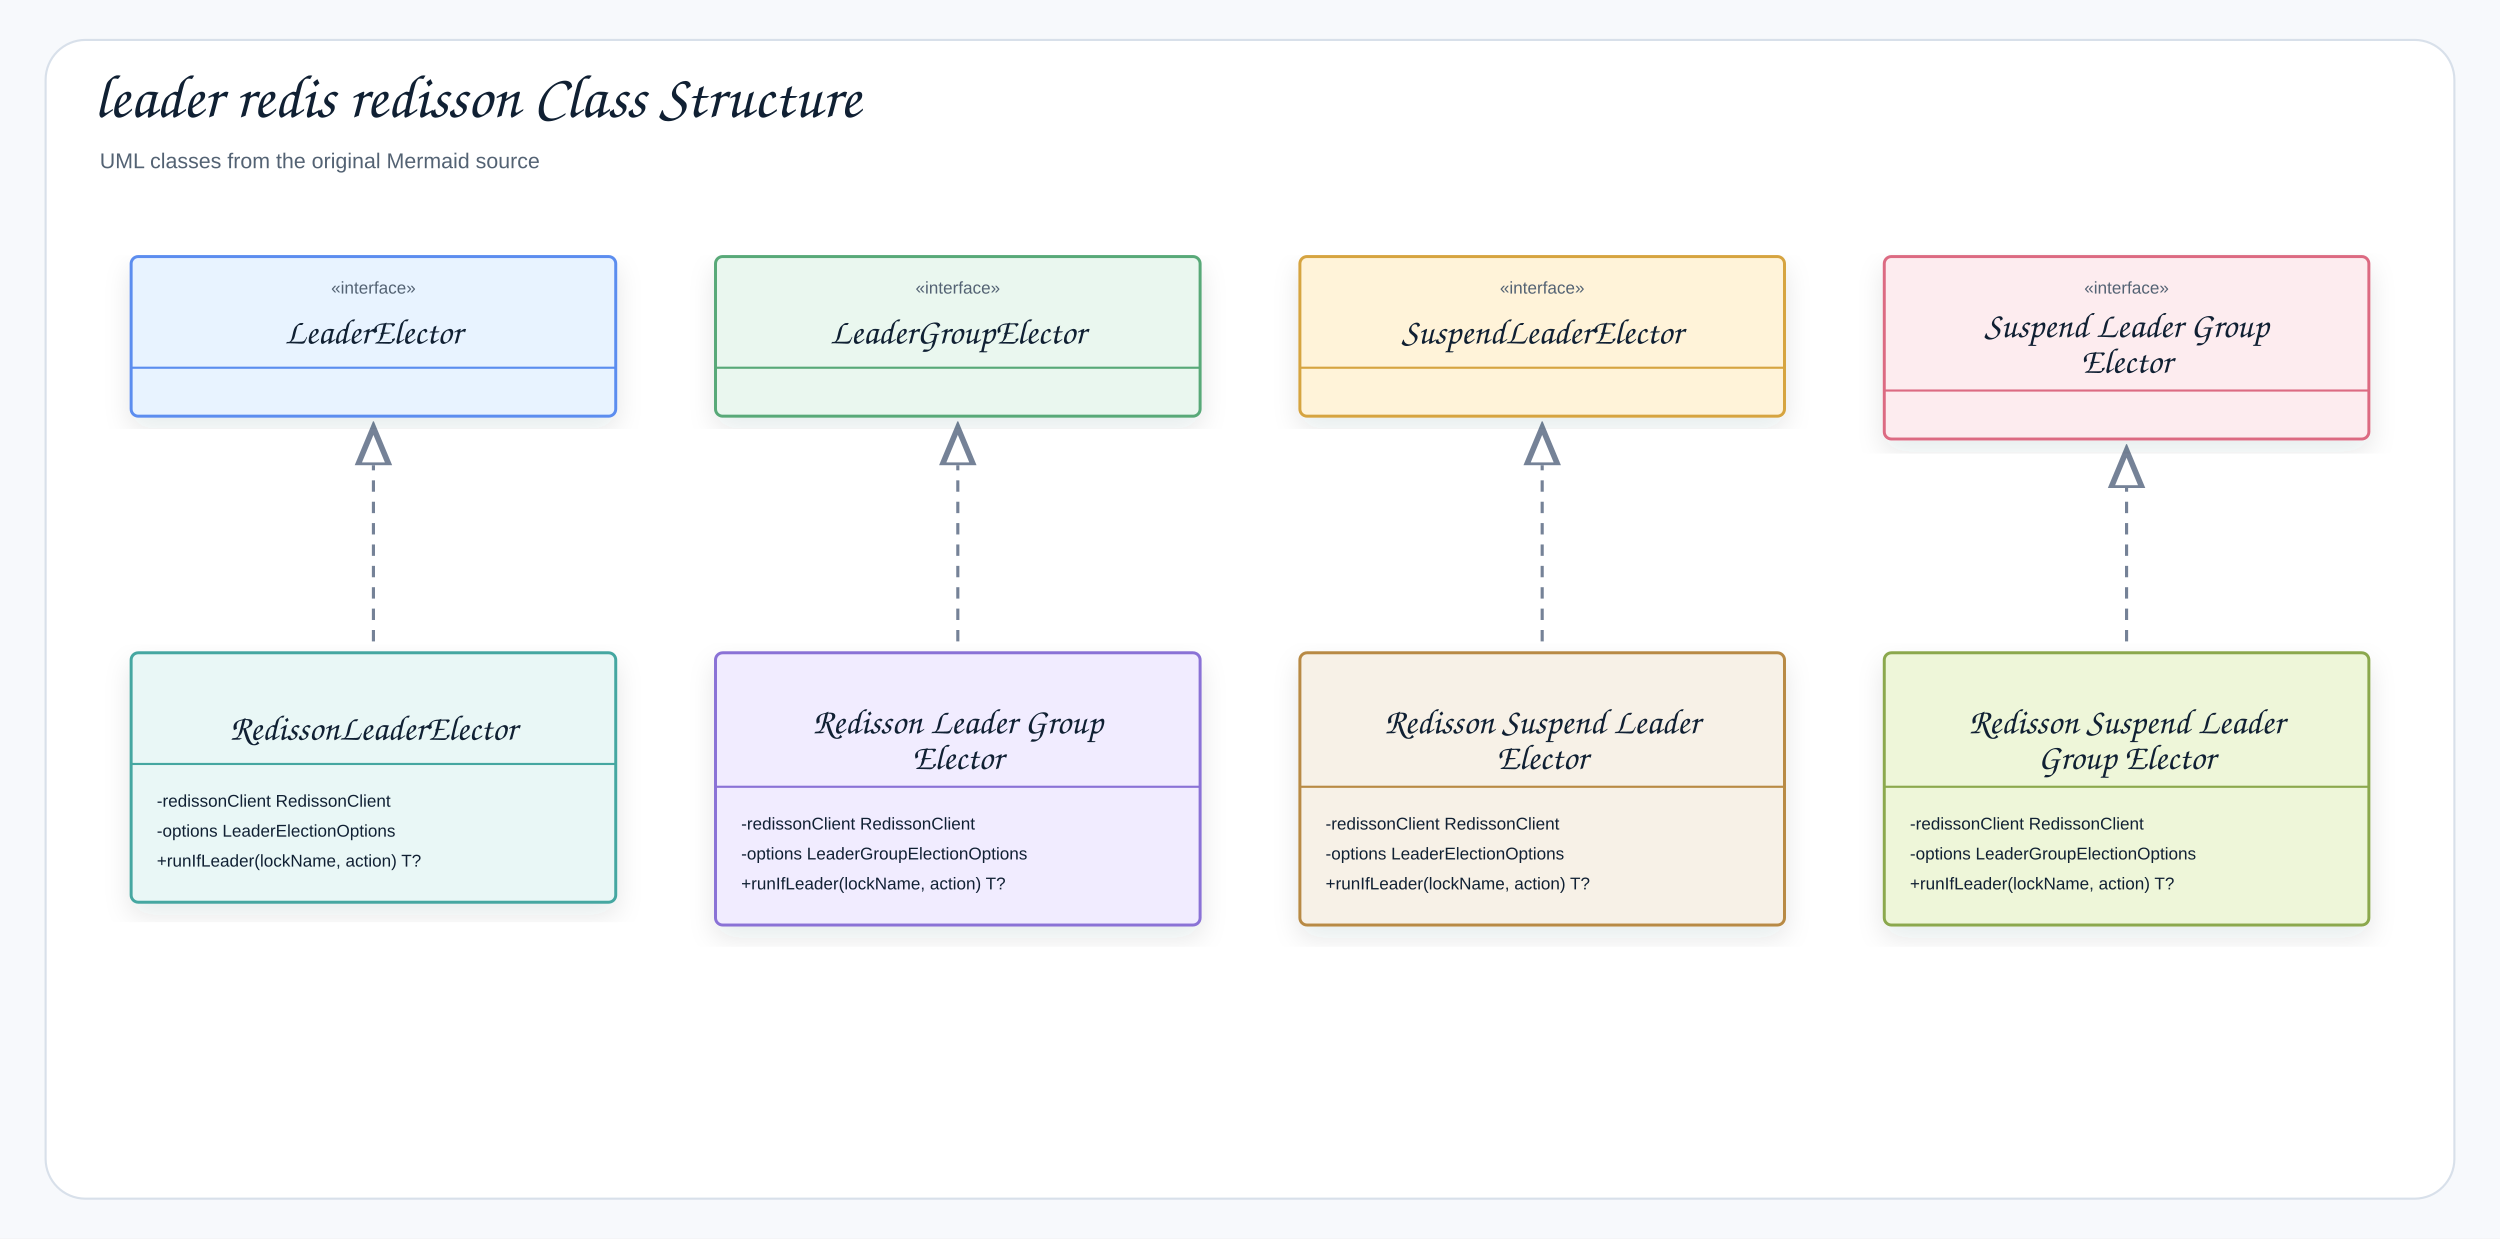
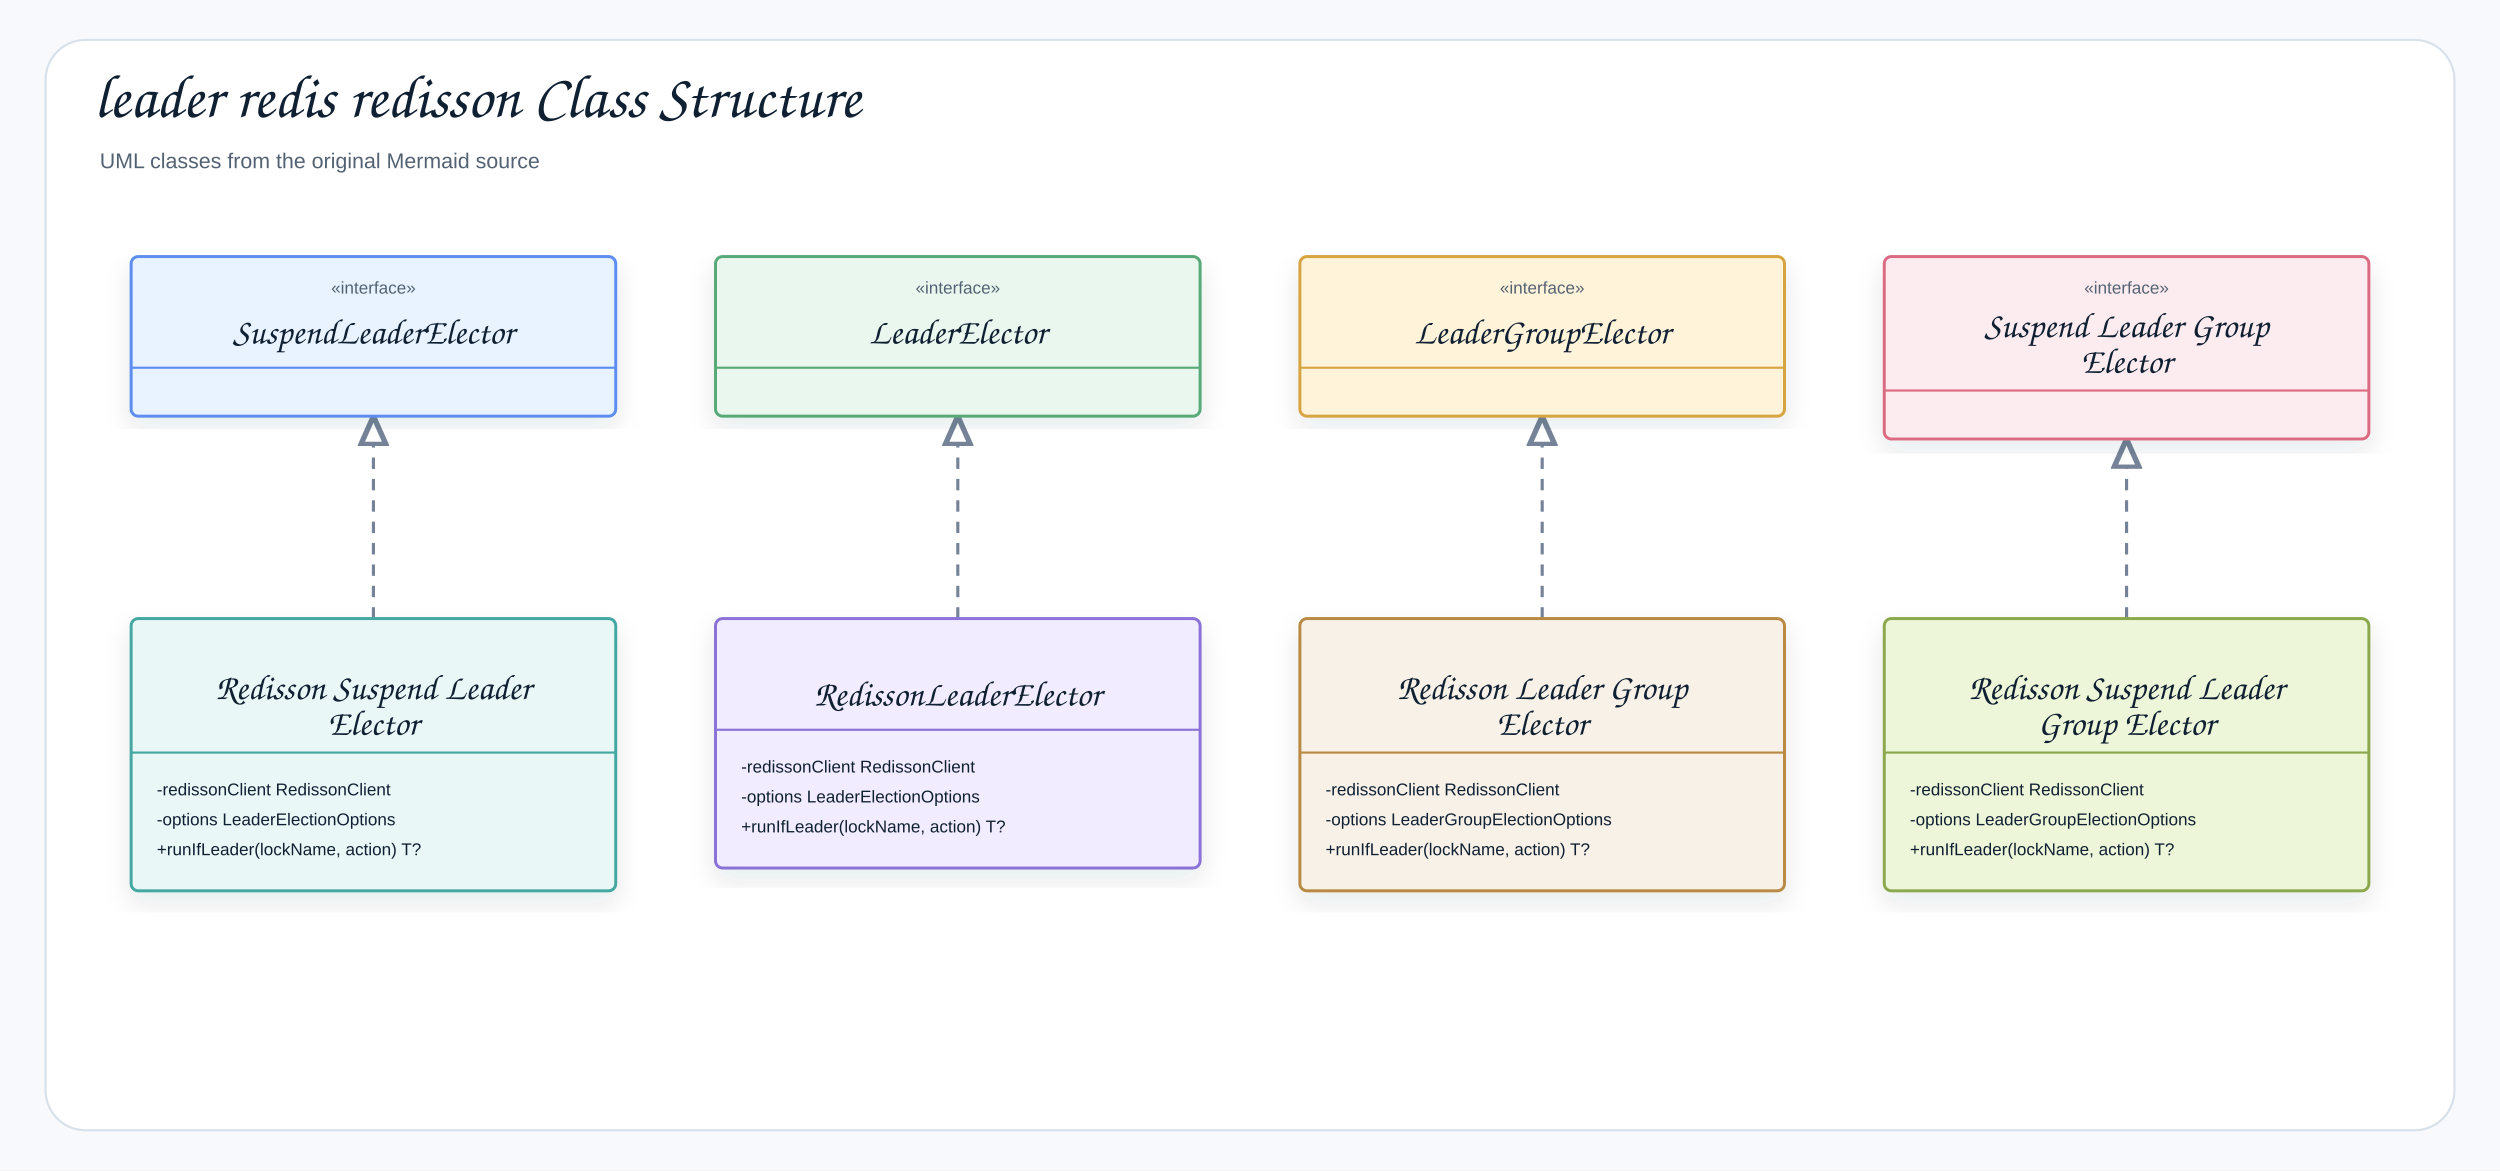
- <svg xmlns="http://www.w3.org/2000/svg" width="1754" height="869" viewBox="0 0 1754 869" role="img" aria-label="leader redis redisson Class Structure">
+ <svg xmlns="http://www.w3.org/2000/svg" width="1754" height="821" viewBox="0 0 1754 821" role="img" aria-label="leader redis redisson Class Structure">
  <defs>
    <filter id="shadow" x="-8%" y="-8%" width="116%" height="116%">
      <feDropShadow dx="0" dy="8" stdDeviation="9" flood-color="#1f2937" flood-opacity="0.10" />
    </filter>
-     <marker id="openArrow" markerWidth="12" markerHeight="10" refX="10" refY="5" orient="auto" markerUnits="strokeWidth">
-       <path d="M 1 1 L 10 5 L 1 9" fill="none" stroke="#758297" stroke-width="1.8" stroke-linecap="round" stroke-linejoin="round" />
+     <marker id="openArrow" markerWidth="10" markerHeight="8" refX="8.5" refY="4" orient="auto" markerUnits="strokeWidth">
+       <path d="M 1 1 L 8.5 4 L 1 7" fill="none" stroke="#758297" stroke-width="1.7" stroke-linecap="round" stroke-linejoin="round" />
    </marker>
-     <marker id="inherit" markerWidth="14" markerHeight="12" refX="12" refY="6" orient="auto" markerUnits="strokeWidth">
-       <path d="M 0 1 L 12 6 L 0 11 Z" fill="#ffffff" stroke="#758297" stroke-width="1.8" />
+     <marker id="inherit" markerWidth="11" markerHeight="10" refX="9.5" refY="5" orient="auto" markerUnits="strokeWidth">
+       <path d="M 0.5 1 L 9.5 5 L 0.5 9 Z" fill="#ffffff" stroke="#758297" stroke-width="1.7" />
    </marker>
    <style>
    .canvas{fill:#f7f9fc}.frame{fill:#fff;stroke:#d8e0ea;stroke-width:1.5}
    .title{font-family:"Architects Daughter","Comic Sans MS","Comic Sans",cursive;font-size:43px;font-weight:400;fill:#102033}
    .subtitle{font-family:"Comic Sans MS","Comic Sans","Comic Neue",Arial,sans-serif;font-size:15px;font-weight:400;fill:#536273}
    .label{font-family:"Architects Daughter","Comic Sans MS","Comic Sans",cursive;font-size:25px;font-weight:400;fill:#102033}
    .smallLabel{font-family:"Architects Daughter","Comic Sans MS","Comic Sans",cursive;font-size:21px;font-weight:400;fill:#102033}
    .mono{font-family:"Comic Sans MS","Comic Sans","Comic Neue",Arial,sans-serif;font-size:12px;font-weight:400;fill:#102033}
    .small{font-family:"Comic Sans MS","Comic Sans","Comic Neue",Arial,sans-serif;font-size:12px;font-weight:400;fill:#536273}
    .strong{font-family:"Comic Sans MS","Comic Sans","Comic Neue",Arial,sans-serif;font-size:13px;font-weight:400;fill:#102033}
    .card{stroke-width:2.1;filter:url(#shadow)}.compartment{stroke-width:1.5;fill:none}
    .line{stroke:#758297;stroke-width:2.1;fill:none;marker-end:url(#openArrow)}
    .plainLine{stroke:#758297;stroke-width:2.1;fill:none}
    .dashed{stroke:#758297;stroke-width:2.1;stroke-dasharray:7 6;fill:none;marker-end:url(#openArrow)}
    .inheritLine{stroke:#758297;stroke-width:2.2;fill:none;marker-end:url(#inherit)}
    .implLine{stroke:#758297;stroke-width:2.2;stroke-dasharray:8 7;fill:none;marker-end:url(#inherit)}
  </style>
  </defs>
-   <rect class="canvas" width="1754" height="869" />
-   <rect class="frame" x="32" y="28" width="1690" height="813" rx="28" />
+   <rect class="canvas" width="1754" height="821" />
+   <rect class="frame" x="32" y="28" width="1690" height="765" rx="28" />
  <text class="title" x="66" y="82">leader redis redisson Class Structure</text>
  <text class="subtitle" x="70" y="118">UML classes from the original Mermaid source</text>
-   <path class="implLine" d="M1492 450 C1492 383 1492 383 1492 316" />
-   <path class="implLine" d="M1082 450 C1082 375 1082 375 1082 300" />
-   <path class="implLine" d="M672 450 C672 375 672 375 672 300" />
-   <path class="implLine" d="M262 450 C262 375 262 375 262 300" />
+   <path class="implLine" d="M1492 434 L1492 308" />
+   <path class="implLine" d="M262 434 L262 292" />
+   <path class="implLine" d="M1082 434 L1082 292" />
+   <path class="implLine" d="M672 434 L672 292" />
  <g transform="translate(92,180)">
    <rect class="card" x="0" y="0" width="340" height="112" rx="5" fill="#E8F3FF" stroke="#5B8DEF" />
    <line class="compartment" x1="0" y1="78" x2="340" y2="78" stroke="#5B8DEF" />
    <text class="small" x="170" y="26" text-anchor="middle">«interface»</text>
-     <text class="label" x="170" y="61" text-anchor="middle">LeaderElector</text>
+     <text class="label" x="170" y="61" text-anchor="middle">SuspendLeaderElector</text>
  </g>
  <g transform="translate(502,180)">
    <rect class="card" x="0" y="0" width="340" height="112" rx="5" fill="#EAF7EF" stroke="#58A978" />
    <line class="compartment" x1="0" y1="78" x2="340" y2="78" stroke="#58A978" />
    <text class="small" x="170" y="26" text-anchor="middle">«interface»</text>
-     <text class="label" x="170" y="61" text-anchor="middle">LeaderGroupElector</text>
+     <text class="label" x="170" y="61" text-anchor="middle">LeaderElector</text>
  </g>
  <g transform="translate(912,180)">
    <rect class="card" x="0" y="0" width="340" height="112" rx="5" fill="#FFF3D9" stroke="#D6A441" />
    <line class="compartment" x1="0" y1="78" x2="340" y2="78" stroke="#D6A441" />
    <text class="small" x="170" y="26" text-anchor="middle">«interface»</text>
-     <text class="label" x="170" y="61" text-anchor="middle">SuspendLeaderElector</text>
+     <text class="label" x="170" y="61" text-anchor="middle">LeaderGroupElector</text>
  </g>
  <g transform="translate(1322,180)">
    <rect class="card" x="0" y="0" width="340" height="128" rx="5" fill="#FDECEF" stroke="#DC6B82" />
    <line class="compartment" x1="0" y1="94" x2="340" y2="94" stroke="#DC6B82" />
    <text class="small" x="170" y="26" text-anchor="middle">«interface»</text>
    <text class="label" x="170" y="56.5" text-anchor="middle">Suspend Leader Group</text>
    <text class="label" x="170" y="81.5" text-anchor="middle">Elector</text>
  </g>
-   <g transform="translate(92,458)">
-     <rect class="card" x="0" y="0" width="340" height="175" rx="5" fill="#E9F7F6" stroke="#45A7A1" />
-     <line class="compartment" x1="0" y1="78" x2="340" y2="78" stroke="#45A7A1" />
+   <g transform="translate(92,434)">
+     <rect class="card" x="0" y="0" width="340" height="191" rx="5" fill="#E9F7F6" stroke="#45A7A1" />
+     <line class="compartment" x1="0" y1="94" x2="340" y2="94" stroke="#45A7A1" />
+     <text class="small" x="170" y="26" text-anchor="middle" />
+     <text class="label" x="170" y="56.5" text-anchor="middle">Redisson Suspend Leader</text>
+     <text class="label" x="170" y="81.5" text-anchor="middle">Elector</text>
+     <text class="mono" x="18" y="124">-redissonClient RedissonClient</text>
+     <text class="mono" x="18" y="145">-options LeaderElectionOptions</text>
+     <text class="mono" x="18" y="166">+runIfLeader(lockName, action) T?</text>
+   </g>
+   <g transform="translate(502,434)">
+     <rect class="card" x="0" y="0" width="340" height="175" rx="5" fill="#F1ECFF" stroke="#8A72D6" />
+     <line class="compartment" x1="0" y1="78" x2="340" y2="78" stroke="#8A72D6" />
    <text class="small" x="170" y="26" text-anchor="middle" />
    <text class="label" x="170" y="61" text-anchor="middle">RedissonLeaderElector</text>
    <text class="mono" x="18" y="108">-redissonClient RedissonClient</text>
    <text class="mono" x="18" y="129">-options LeaderElectionOptions</text>
    <text class="mono" x="18" y="150">+runIfLeader(lockName, action) T?</text>
  </g>
-   <g transform="translate(502,458)">
-     <rect class="card" x="0" y="0" width="340" height="191" rx="5" fill="#F1ECFF" stroke="#8A72D6" />
-     <line class="compartment" x1="0" y1="94" x2="340" y2="94" stroke="#8A72D6" />
+   <g transform="translate(912,434)">
+     <rect class="card" x="0" y="0" width="340" height="191" rx="5" fill="#F7F1E7" stroke="#B88A44" />
+     <line class="compartment" x1="0" y1="94" x2="340" y2="94" stroke="#B88A44" />
    <text class="small" x="170" y="26" text-anchor="middle" />
    <text class="label" x="170" y="56.5" text-anchor="middle">Redisson Leader Group</text>
    <text class="label" x="170" y="81.5" text-anchor="middle">Elector</text>
    <text class="mono" x="18" y="124">-redissonClient RedissonClient</text>
    <text class="mono" x="18" y="145">-options LeaderGroupElectionOptions</text>
    <text class="mono" x="18" y="166">+runIfLeader(lockName, action) T?</text>
  </g>
-   <g transform="translate(912,458)">
-     <rect class="card" x="0" y="0" width="340" height="191" rx="5" fill="#F7F1E7" stroke="#B88A44" />
-     <line class="compartment" x1="0" y1="94" x2="340" y2="94" stroke="#B88A44" />
-     <text class="small" x="170" y="26" text-anchor="middle" />
-     <text class="label" x="170" y="56.5" text-anchor="middle">Redisson Suspend Leader</text>
-     <text class="label" x="170" y="81.5" text-anchor="middle">Elector</text>
-     <text class="mono" x="18" y="124">-redissonClient RedissonClient</text>
-     <text class="mono" x="18" y="145">-options LeaderElectionOptions</text>
-     <text class="mono" x="18" y="166">+runIfLeader(lockName, action) T?</text>
-   </g>
-   <g transform="translate(1322,458)">
+   <g transform="translate(1322,434)">
    <rect class="card" x="0" y="0" width="340" height="191" rx="5" fill="#EEF6D9" stroke="#8BA84D" />
    <line class="compartment" x1="0" y1="94" x2="340" y2="94" stroke="#8BA84D" />
    <text class="small" x="170" y="26" text-anchor="middle" />
    <text class="label" x="170" y="56.5" text-anchor="middle">Redisson Suspend Leader</text>
    <text class="label" x="170" y="81.5" text-anchor="middle">Group Elector</text>
    <text class="mono" x="18" y="124">-redissonClient RedissonClient</text>
    <text class="mono" x="18" y="145">-options LeaderGroupElectionOptions</text>
    <text class="mono" x="18" y="166">+runIfLeader(lockName, action) T?</text>
  </g>
</svg>
